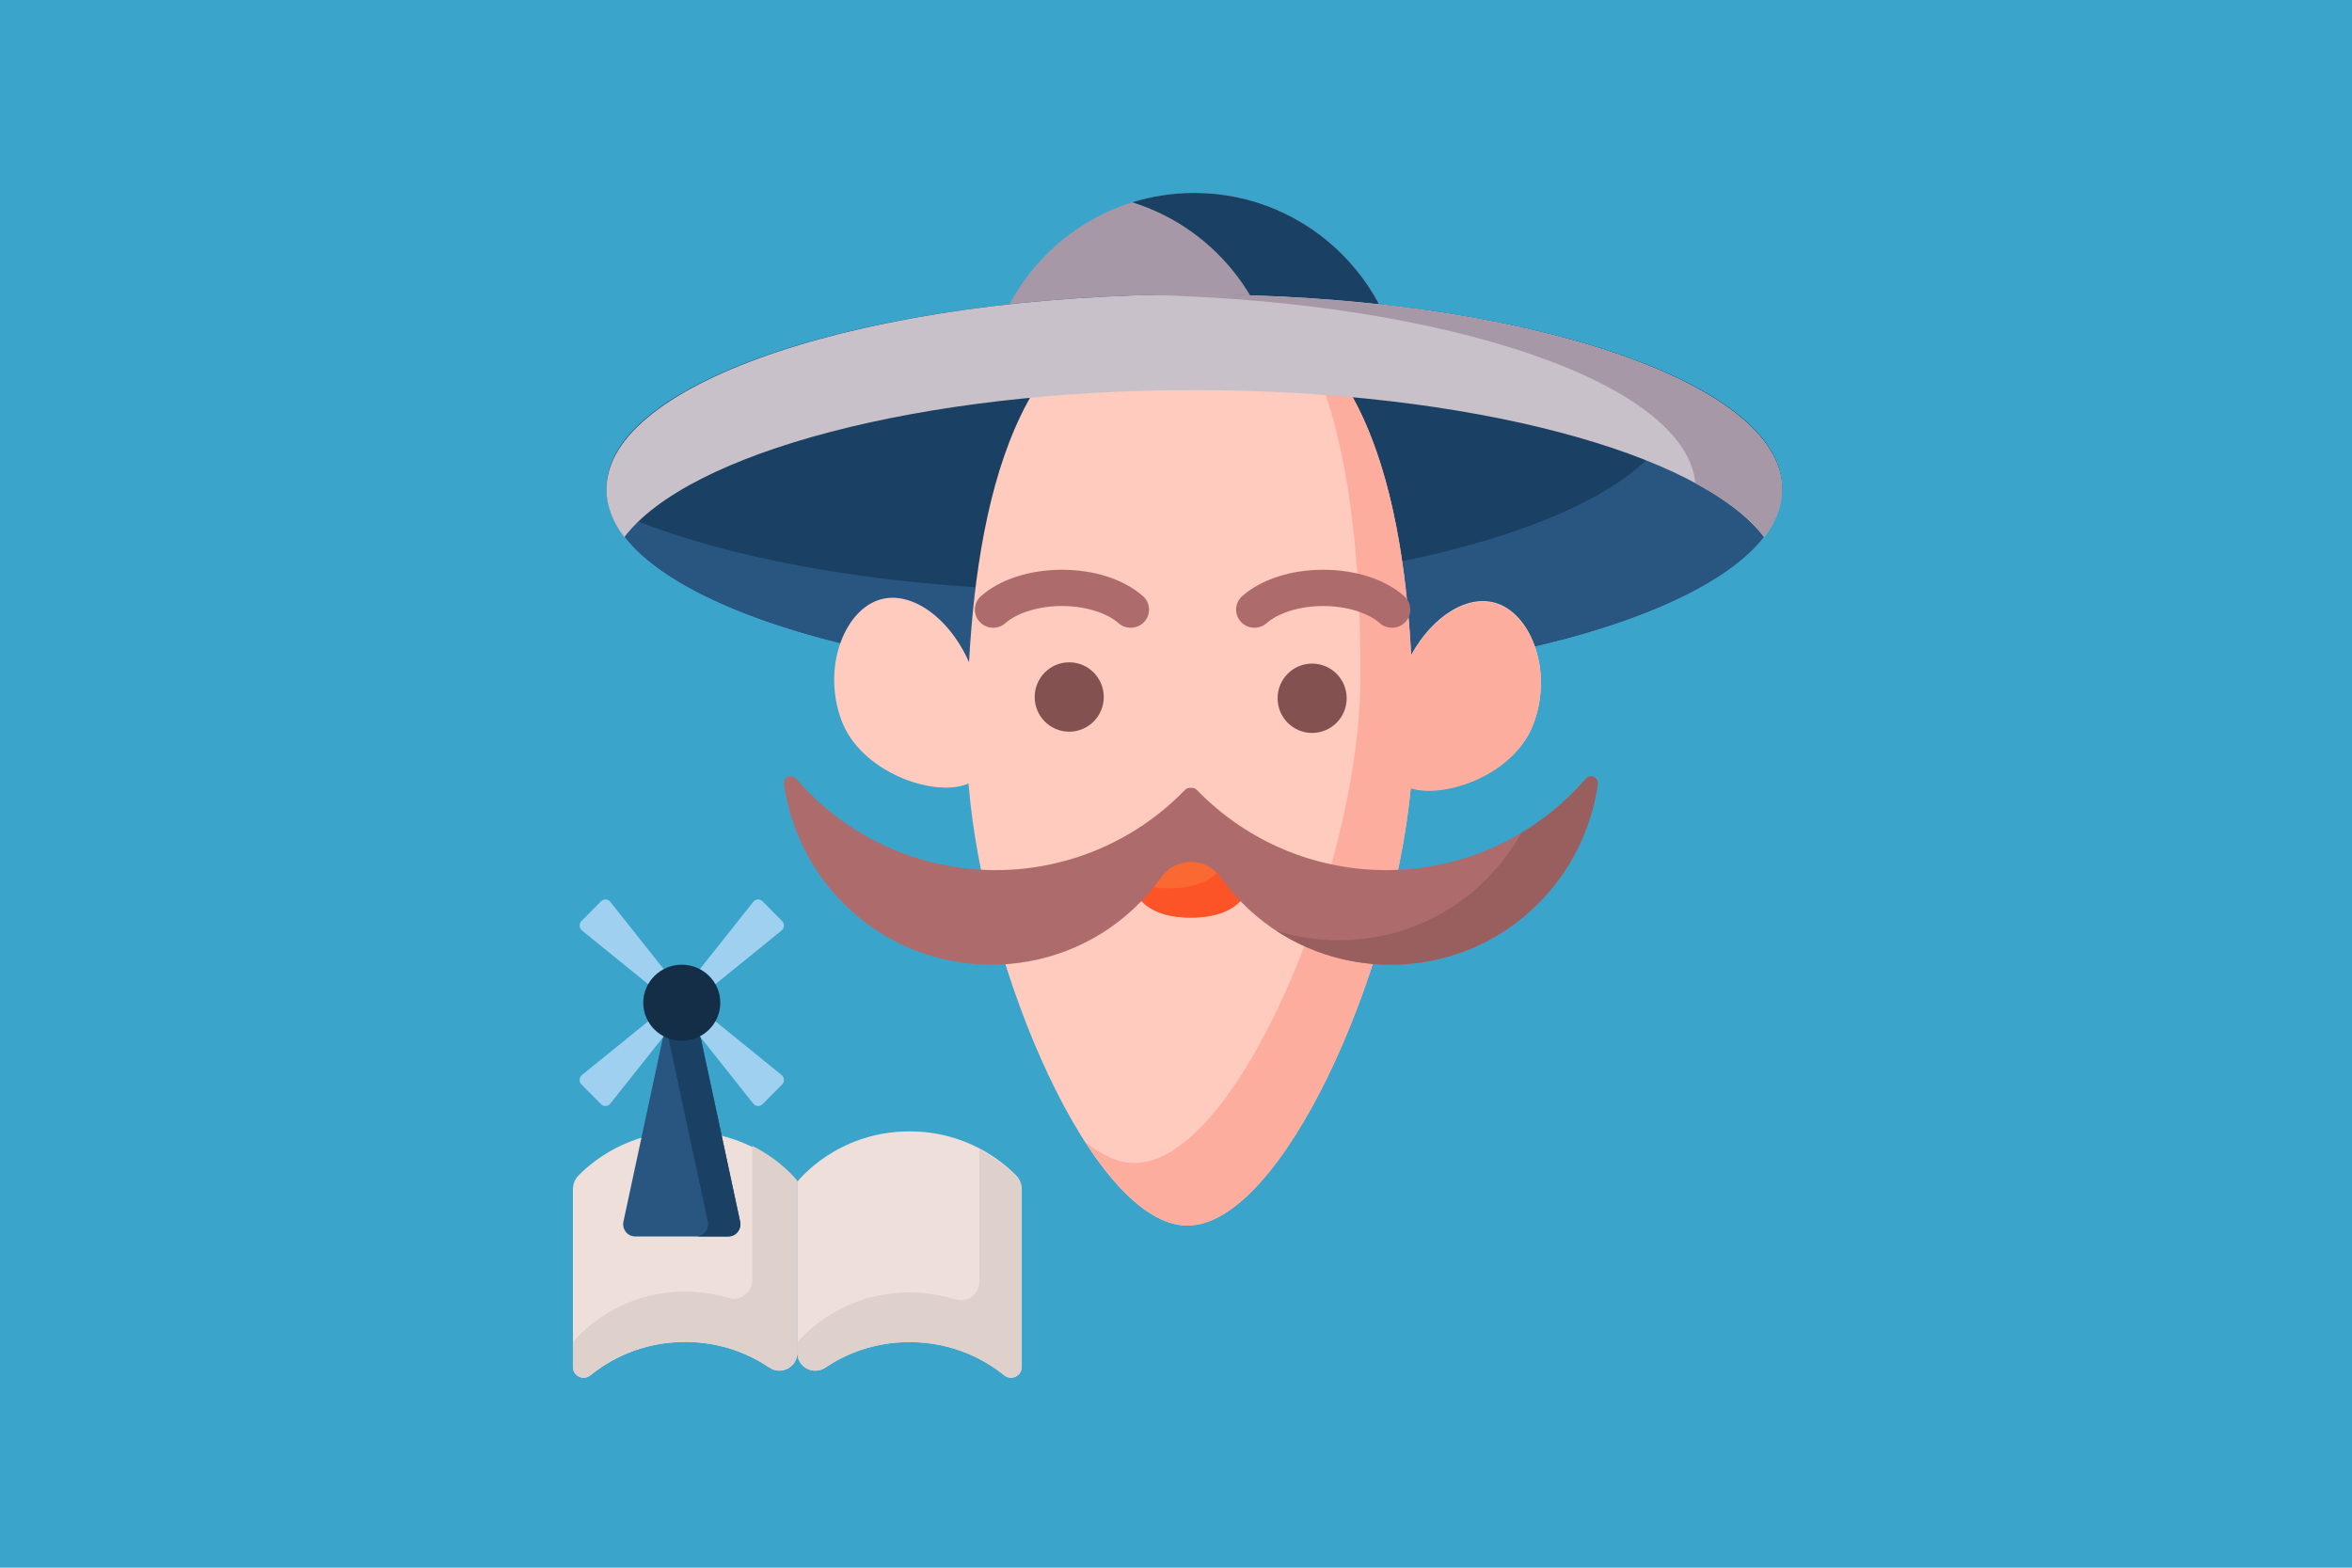
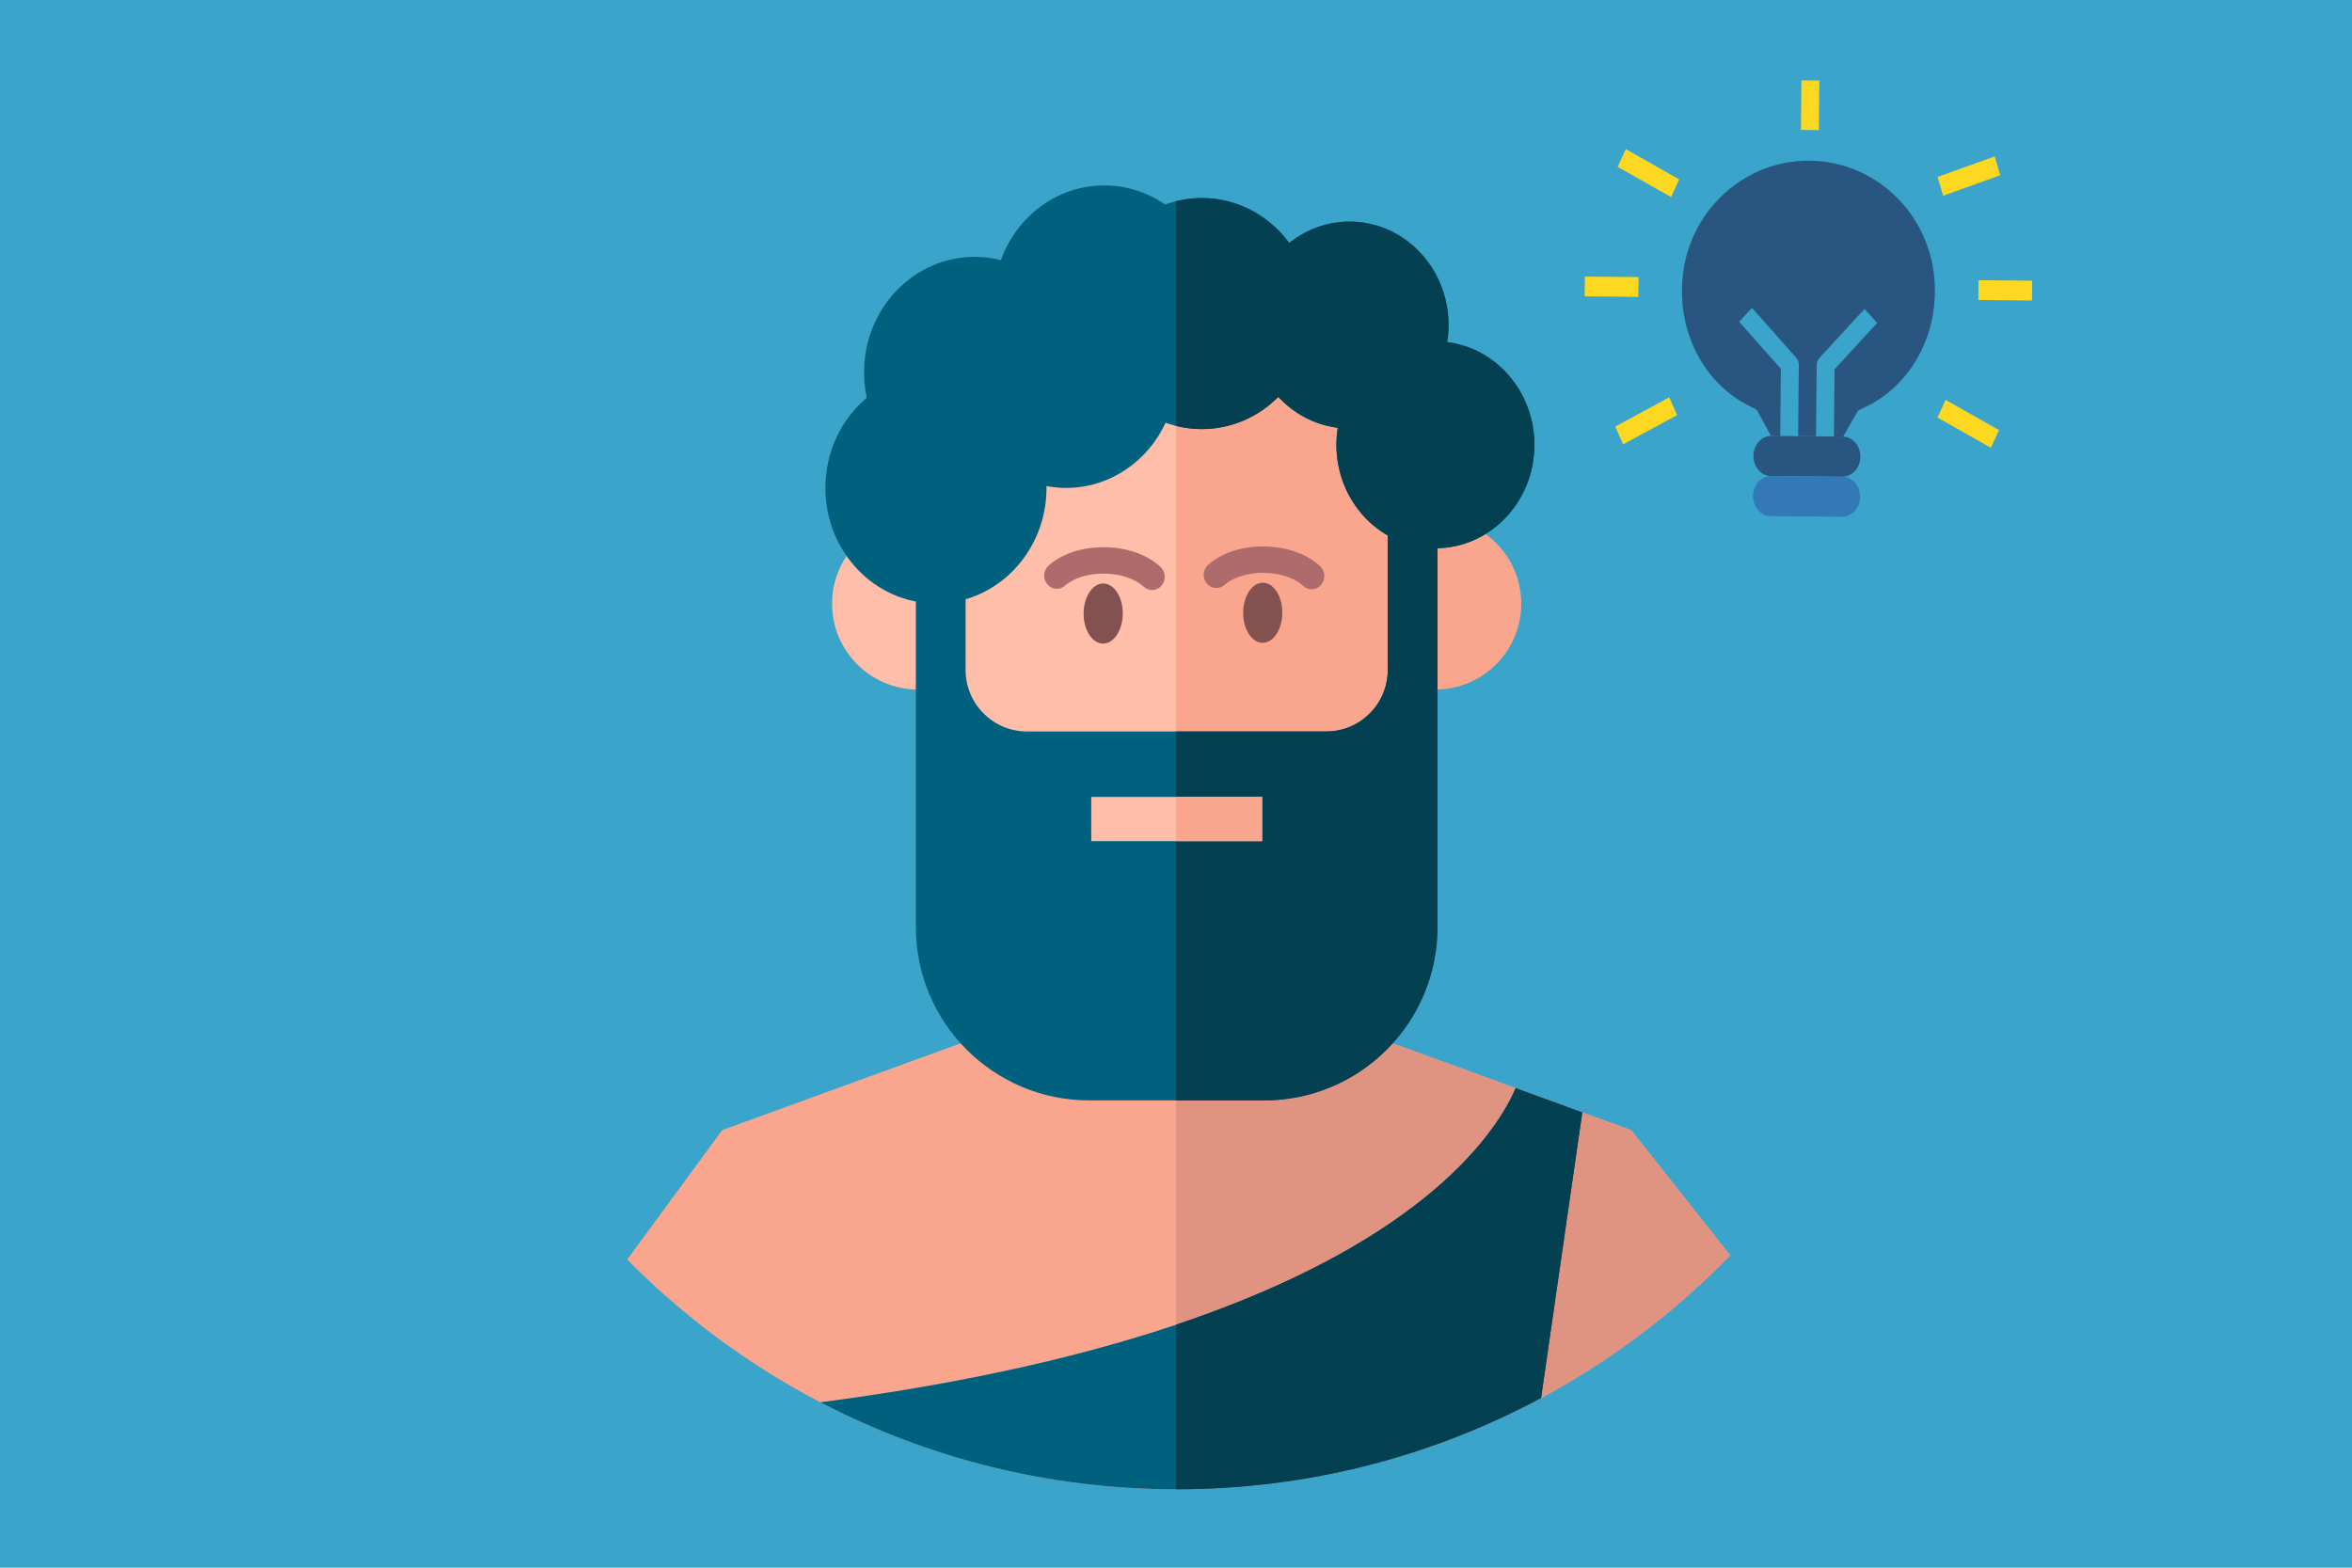
<svg xmlns="http://www.w3.org/2000/svg" width="780" height="520" viewBox="0 0 780 520" fill="none">
  <rect width="780" height="520" fill="#3BA4CA" />
-   <path d="M396.054 203.413C434.396 203.413 465.479 172.204 465.479 133.706C465.479 95.209 434.396 64 396.054 64C357.712 64 326.629 95.209 326.629 133.706C326.629 172.204 357.712 203.413 396.054 203.413Z" fill="#A698A6" />
-   <path d="M396.05 64C388.896 64 381.998 65.088 375.504 67.106C403.818 75.9 424.387 102.391 424.387 133.706C424.387 165.022 403.818 191.512 375.504 200.307C381.998 202.324 388.897 203.413 396.05 203.413C434.395 203.413 465.479 172.204 465.479 133.706C465.478 95.208 434.394 64 396.05 64V64Z" fill="#1A4063" />
-   <path d="M396.054 226.248C503.72 226.248 591 197.46 591 161.95C591 126.439 503.72 97.651 396.054 97.651C288.388 97.651 201.108 126.439 201.108 161.95C201.108 197.46 288.388 226.248 396.054 226.248Z" fill="#1A4063" />
-   <path d="M555.226 125.294C555.919 127.489 556.279 129.716 556.279 131.972C556.279 167.316 469.012 195.968 361.362 195.968C295.645 195.968 237.528 185.29 202.219 168.93C212.391 201.135 295.303 226.248 396.083 226.248C503.733 226.248 591 197.595 591 162.251C591 148.484 577.756 135.732 555.226 125.294Z" fill="#285680" />
-   <path d="M497.073 200.363C487.364 196.61 475.241 203.996 467.98 217.259C464.959 160.068 450.009 98.703 395.266 98.853C339.53 99.007 324.556 161.843 321.361 219.648C314.56 204.31 301.373 195.264 290.862 199.203C279.691 203.389 272.707 221.802 279.045 238.913C285.384 256.023 309.241 264.37 320.412 260.184C320.682 260.083 320.936 259.968 321.19 259.854C326.163 322.149 362.648 406.608 393.79 406.523C424.808 406.438 461.992 323.448 467.836 261.353C479.317 264.883 502.142 256.775 508.479 240.195C514.994 223.15 508.2 204.665 497.073 200.363V200.363Z" fill="#FFCBBE" />
-   <path d="M497.084 200.577C487.385 196.828 475.273 204.205 468.017 217.454C465.78 175.145 457.003 130.123 430.385 109.67C447.87 140.242 451.349 187.199 451.15 225.589C450.827 288.236 409.982 385.685 376.378 385.777C370.999 385.792 365.461 383.272 359.953 378.79C370.813 395.651 382.694 406.553 393.886 406.523C424.879 406.438 462.032 323.534 467.871 261.503C479.343 265.03 502.149 256.93 508.481 240.367C514.991 223.341 508.203 204.875 497.084 200.577V200.577Z" fill="#FDAD9D" />
-   <path d="M366.043 231.251C366.074 224.897 360.972 219.72 354.646 219.688C348.32 219.657 343.166 224.782 343.134 231.136C343.103 237.49 348.205 242.667 354.531 242.699C360.857 242.73 366.011 237.605 366.043 231.251Z" fill="#845151" />
-   <path d="M446.599 231.669C446.63 225.315 441.528 220.138 435.202 220.107C428.876 220.075 423.722 225.2 423.69 231.554C423.658 237.908 428.761 243.085 435.087 243.117C441.413 243.148 446.567 238.023 446.599 231.669Z" fill="#845151" />
-   <path d="M329.372 208.22C327.694 208.22 326.026 207.537 324.826 206.197C322.6 203.713 322.831 199.914 325.341 197.711C331.654 192.169 341.436 188.991 352.177 188.991C362.919 188.991 372.7 192.169 379.014 197.711C381.524 199.913 381.754 203.712 379.528 206.197C377.302 208.681 373.465 208.91 370.955 206.706C366.955 203.195 359.76 201.014 352.177 201.014C344.595 201.014 337.4 203.195 333.4 206.706C332.244 207.721 330.805 208.22 329.372 208.22V208.22Z" fill="#AD6B6B" />
-   <path d="M461.626 208.22C460.193 208.22 458.755 207.722 457.598 206.706C453.597 203.195 446.402 201.014 438.821 201.014C431.239 201.014 424.044 203.195 420.043 206.706C417.533 208.91 413.695 208.68 411.469 206.198C409.243 203.713 409.473 199.914 411.982 197.711C418.297 192.169 428.078 188.991 438.82 188.991C449.562 188.991 459.343 192.169 465.657 197.711C468.167 199.913 468.397 203.713 466.171 206.198C464.972 207.537 463.303 208.22 461.626 208.22V208.22Z" fill="#AD6B6B" />
-   <path d="M414.382 293.326L394.943 273.119L375.504 293.326C375.504 293.326 376.969 304.367 394.943 304.367C412.917 304.367 414.382 293.326 414.382 293.326Z" fill="#FA6931" />
-   <path d="M406.597 285.138C405.418 288.203 401.314 294.648 387.612 294.648C382.641 294.648 378.938 293.797 376.175 292.569L375.504 293.27C375.504 293.27 376.969 304.367 394.943 304.367C412.917 304.367 414.382 293.27 414.382 293.27L406.597 285.138Z" fill="#FC5327" />
-   <path d="M525.905 258.293C524.436 259.992 522.892 261.646 521.27 263.251C486.62 297.532 430.961 297.007 396.953 262.078C396.935 262.059 396.918 262.041 396.9 262.023C396.327 261.433 395.607 261.247 394.943 261.349C394.278 261.247 393.558 261.432 392.986 262.023C392.968 262.041 392.95 262.059 392.932 262.078C358.925 297.007 303.267 297.532 268.616 263.251C266.994 261.646 265.449 259.992 263.98 258.293C262.493 256.575 259.683 257.842 260.006 260.1C262.201 275.403 269.409 290.104 281.633 301.491C308.09 326.135 349.387 326.168 375.847 301.527C379.377 298.24 382.488 294.681 385.182 290.915C389.959 284.234 399.928 284.234 404.705 290.915C407.398 294.681 410.509 298.24 414.039 301.527C440.5 326.168 481.796 326.135 508.254 301.491C520.478 290.104 527.686 275.403 529.88 260.1C530.203 257.843 527.392 256.575 525.905 258.293V258.293Z" fill="#AD6B6B" />
-   <path d="M525.957 258.276C524.474 259.993 522.913 261.666 521.273 263.289C516.122 268.386 510.497 272.694 504.557 276.253C500.941 282.741 496.235 288.774 490.409 294.06C471.756 310.981 446.008 315.828 423.269 308.735C449.104 325.651 483.998 323.534 507.566 302.154C520.208 290.686 527.644 275.725 529.88 260.14C530.203 257.89 527.438 256.562 525.957 258.276V258.276Z" fill="#995E5E" />
-   <path d="M396.054 129.394C487.206 129.394 563.738 150.142 585.073 178.174C588.938 173.096 591 167.779 591 162.303C591 126.597 503.72 97.651 396.054 97.651C288.389 97.651 201.108 126.596 201.108 162.302C201.108 167.779 203.17 173.096 207.035 178.174C228.371 150.142 304.902 129.394 396.054 129.394V129.394Z" fill="#C8C1C9" />
-   <path d="M395.392 97.651C390.571 97.651 385.792 97.711 381.058 97.825C480.392 100.203 559.151 127.096 562.228 160.288C572.395 165.765 580.17 171.779 585.053 178.174C588.931 173.096 591 167.779 591 162.303C591 126.596 503.424 97.651 395.392 97.651Z" fill="#A698A6" />
-   <path d="M264.423 448.687C264.423 453.478 259.097 456.289 255.131 453.618C248.868 449.4 239.5 445.139 227.212 445.139C212.372 445.139 201.792 451.352 195.796 456.2C193.463 458.086 190 456.427 190 453.422V394.493C190 392.775 190.666 391.127 191.865 389.899C196.241 385.422 208.248 375.275 227.212 375.275C251.543 375.275 264.424 391.979 264.424 391.979V448.687H264.423Z" fill="#EEDFDA" />
-   <path d="M338.846 453.422C338.846 456.426 335.383 458.086 333.051 456.201C327.054 451.353 316.475 445.139 301.635 445.139C289.346 445.139 279.979 449.4 273.716 453.618C269.75 456.289 264.424 453.478 264.424 448.687V391.979C264.424 391.979 277.305 375.275 301.636 375.275C320.6 375.275 332.607 385.422 336.982 389.899C338.182 391.127 338.848 392.775 338.848 394.493V453.422H338.846Z" fill="#EEDFDA" />
-   <path d="M324.764 381.284V425.179C324.764 429.307 320.754 432.259 316.81 431.014C312.392 429.62 307.329 428.709 301.637 428.709C277.305 428.709 264.424 445.33 264.424 445.33V448.729C264.424 453.496 269.75 456.293 273.716 453.635C279.979 449.438 289.347 445.198 301.636 445.198C316.476 445.198 327.056 451.38 333.052 456.205C335.384 458.08 338.848 456.429 338.848 453.44V394.806C338.848 393.08 338.162 391.431 336.949 390.201C334.752 387.972 330.661 384.352 324.764 381.284V381.284Z" fill="#DED0CB" />
-   <path d="M249.502 380.083V424.596C249.502 428.731 245.557 431.696 241.626 430.514C237.389 429.24 232.58 428.421 227.212 428.421C202.881 428.421 190 445.211 190 445.211V453.404C190 456.423 193.463 458.091 195.795 456.196C201.792 451.323 212.372 445.078 227.212 445.078C239.501 445.078 248.869 449.361 255.131 453.601C259.097 456.286 264.424 453.46 264.424 448.645V391.646C264.425 391.645 259.33 385.011 249.502 380.083V380.083Z" fill="#DED0CB" />
-   <path d="M241.555 410.128H210.647C208.104 410.128 206.212 407.73 206.756 405.196L220.398 341.624H231.795L245.446 405.196C245.991 407.73 244.099 410.128 241.555 410.128Z" fill="#285680" />
-   <path d="M245.446 405.196L231.815 341.624H221.103L234.735 405.196C235.279 407.73 233.389 410.128 230.85 410.128H241.561C244.101 410.128 245.99 407.73 245.446 405.196Z" fill="#1A4063" />
-   <path d="M259.368 305.511L252.904 298.976C252.025 298.087 250.577 298.167 249.799 299.148L226.1 329.013L202.402 299.148C201.624 298.167 200.176 298.087 199.297 298.976L192.833 305.511C191.954 306.4 192.033 307.864 193.003 308.65L222.543 332.61L193.003 356.57C192.033 357.356 191.954 358.82 192.833 359.709L199.297 366.244C200.176 367.133 201.624 367.053 202.402 366.072L226.101 336.207L249.8 366.072C250.578 367.053 252.026 367.133 252.905 366.244L259.369 359.709C260.248 358.82 260.169 357.356 259.199 356.57L229.658 332.61L259.199 308.65C260.168 307.864 260.248 306.4 259.368 305.511Z" fill="#9FD0EF" />
-   <path d="M226.101 345.229C233.156 345.229 238.875 339.58 238.875 332.61C238.875 325.641 233.156 319.991 226.101 319.991C219.046 319.991 213.327 325.641 213.327 332.61C213.327 339.58 219.046 345.229 226.101 345.229Z" fill="#142E47" />
+   <path d="M573.801 416.395L540.961 374.875L439.027 337.754C429.625 334.328 423.371 325.391 423.371 315.383V293.305H357.074V315.383C357.074 325.391 350.82 334.328 341.418 337.754L239.484 374.875L208 417.785C254.418 464.832 318.91 494 390.223 494C462.234 494 527.289 464.254 573.801 416.395V416.395Z" fill="#FAA68E" />
+   <path d="M540.961 374.875L439.027 337.754C429.625 334.328 423.371 325.391 423.371 315.383V293.305H390.031V493.996C390.094 493.996 390.16 494 390.223 494C462.234 494 527.289 464.254 573.805 416.395L540.961 374.875Z" fill="#E09380" />
+   <path d="M390.223 494C433.934 494 475.07 483.023 511.066 463.707L524.738 368.969L502.664 360.93C494.711 379.363 454.785 441.223 272.062 465.141C307.414 483.57 347.598 494 390.223 494Z" fill="#00617E" />
+   <path d="M502.664 360.93C496.836 374.437 473.828 411.273 390.031 439.402V494H390.223C433.934 494 475.07 483.023 511.066 463.707L524.738 368.969L502.664 360.93Z" fill="#034051" />
+   <path d="M332.891 200.238C332.891 215.965 320.145 228.711 304.418 228.711C288.695 228.711 275.949 215.965 275.949 200.238C275.949 184.516 288.695 171.77 304.418 171.77C320.145 171.77 332.891 184.516 332.891 200.238Z" fill="#FFBEAA" />
+   <path d="M504.496 200.238C504.496 215.965 491.75 228.711 476.027 228.711C460.301 228.711 447.555 215.965 447.555 200.238C447.555 184.516 460.301 171.77 476.027 171.77C491.75 171.77 504.496 184.516 504.496 200.238Z" fill="#FAA68E" />
+   <path d="M428.133 306.836L409.121 316.602C397.258 322.695 383.188 322.695 371.328 316.602L352.316 306.836C324.141 292.359 306.426 263.348 306.426 231.672V157.562C306.426 111.281 343.941 73.762 390.227 73.762C436.504 73.762 474.023 111.281 474.023 157.562V231.672C474.023 263.348 456.309 292.363 428.133 306.836V306.836Z" fill="#FFBEAA" />
+   <path d="M390.223 73.762C390.16 73.762 390.094 73.766 390.031 73.766V321.164C396.578 321.195 403.129 319.68 409.121 316.602L428.133 306.836C456.309 292.359 474.023 263.348 474.023 231.672V157.562C474.023 111.281 436.504 73.762 390.223 73.762V73.762Z" fill="#FAA68E" />
+   <path d="M320.223 222.238V171.77H303.723V307.504C303.723 339.258 329.465 365 361.219 365H419.227C450.98 365 476.723 339.258 476.723 307.504V171.77H460.223V222.238C460.223 233.5 451.094 242.629 439.832 242.629H340.609C329.352 242.629 320.223 233.5 320.223 222.238V222.238Z" fill="#00617E" />
+   <path d="M460.223 171.77V222.238C460.223 233.5 451.094 242.629 439.832 242.629H390.031V365H419.227C450.98 365 476.723 339.258 476.723 307.504V171.77H460.223Z" fill="#034051" />
+   <path d="M361.891 264.332H418.559V279H361.891V264.332Z" fill="#FFBEAA" />
+   <path d="M390.031 264.332H418.559V279H390.031V264.332Z" fill="#FAA68E" />
+   <path d="M479.938 113.469C480.227 111.629 480.387 109.742 480.387 107.816C480.387 88.863 465.688 73.5 447.555 73.5C440.035 73.5 433.109 76.148 427.574 80.594C420.871 71.527 410.367 65.68 398.559 65.68C394.301 65.68 390.219 66.445 386.418 67.84C380.625 63.836 373.688 61.5 366.223 61.5C350.535 61.5 337.152 71.801 331.918 86.285C329.129 85.574 326.219 85.191 323.223 85.191C302.973 85.191 286.555 102.352 286.555 123.516C286.555 126.414 286.875 129.234 287.457 131.945C279.086 138.969 273.723 149.746 273.723 161.84C273.723 183.008 290.137 200.164 310.391 200.164C330.641 200.164 347.059 183.008 347.059 161.84C347.059 161.637 347.043 161.43 347.043 161.227C349.156 161.621 351.332 161.84 353.559 161.84C368.078 161.84 380.625 153.02 386.562 140.223C390.324 141.582 394.355 142.328 398.559 142.328C408.41 142.328 417.352 138.258 423.938 131.648C429.059 137.187 435.941 140.93 443.645 141.887C443.352 143.723 443.191 145.609 443.191 147.535C443.191 166.488 457.895 181.855 476.027 181.855C494.16 181.855 508.859 166.488 508.859 147.535C508.859 129.969 496.223 115.492 479.938 113.469V113.469Z" fill="#00617E" />
+   <path d="M479.938 113.469C480.227 111.629 480.387 109.742 480.387 107.816C480.387 88.863 465.688 73.5 447.555 73.5C440.035 73.5 433.109 76.148 427.574 80.594C420.871 71.527 410.367 65.68 398.559 65.68C395.621 65.68 392.77 66.055 390.031 66.738V141.273C392.77 141.961 395.621 142.332 398.559 142.332C408.41 142.332 417.352 138.262 423.938 131.648C429.059 137.191 435.941 140.93 443.645 141.887C443.352 143.727 443.191 145.613 443.191 147.539C443.191 166.492 457.895 181.855 476.027 181.855C494.16 181.855 508.859 166.492 508.859 147.539C508.859 129.969 496.223 115.492 479.938 113.469V113.469Z" fill="#034051" />
+   <path d="M425.257 203.287C425.284 197.782 422.4 193.305 418.814 193.287C415.229 193.269 412.3 197.717 412.272 203.222C412.245 208.727 415.129 213.204 418.715 213.222C422.301 213.24 425.23 208.792 425.257 203.287Z" fill="#845151" />
+   <path d="M434.925 195.455C433.932 195.443 432.942 195.067 432.15 194.318C429.412 191.726 424.451 190.075 419.201 190.008C413.951 189.941 408.948 191.465 406.146 193.986C404.387 195.568 401.732 195.367 400.213 193.54C398.695 191.712 398.889 188.948 400.647 187.366C405.071 183.388 411.873 181.16 419.312 181.255C426.75 181.35 433.493 183.75 437.814 187.84C439.531 189.466 439.656 192.234 438.091 194.023C437.248 194.987 436.086 195.47 434.925 195.455V195.455Z" fill="#AD6B6B" />
+   <path d="M372.345 203.542C372.372 198.037 369.488 193.56 365.902 193.542C362.316 193.524 359.387 197.971 359.36 203.476C359.333 208.981 362.217 213.458 365.803 213.476C369.388 213.494 372.317 209.046 372.345 203.542Z" fill="#845151" />
+   <path d="M382.013 195.71C381.02 195.697 380.029 195.322 379.238 194.572C376.5 191.98 371.538 190.329 366.288 190.262C361.038 190.195 356.036 191.719 353.233 194.24C351.475 195.823 348.819 195.621 347.3 193.795C345.783 191.966 345.977 189.202 347.735 187.621C352.159 183.642 358.961 181.415 366.399 181.509C373.838 181.604 380.581 184.005 384.902 188.095C386.619 189.72 386.743 192.488 385.179 194.278C384.336 195.242 383.174 195.725 382.013 195.71V195.71Z" fill="#AD6B6B" />
+   <path d="M600.131 53.304C576.976 53.09 558.029 72.097 557.811 95.757C557.417 112.986 566.795 128.685 581.405 135.253L582.596 135.973L587.308 144.585L611.265 144.806L616.136 136.283L617.34 135.585C632.068 129.288 641.735 113.765 641.66 96.531C641.878 72.871 623.285 53.518 600.131 53.304Z" fill="#285680" />
+   <path d="M596.265 150.602L590.33 150.547L590.591 122.325L576.767 106.724L581.005 102.115L595.69 118.687C596.241 119.308 596.546 120.147 596.538 121.019L596.265 150.602Z" fill="#3BA4CA" />
+   <path d="M608.134 150.712L602.199 150.657L602.473 121.074C602.481 120.202 602.801 119.369 603.363 118.758L618.352 102.46L622.504 107.146L608.394 122.489L608.134 150.712Z" fill="#3BA4CA" />
+   <path d="M587.461 144.587L611.113 144.805C614.379 144.835 616.998 147.839 616.964 151.514C616.93 155.19 614.256 158.145 610.99 158.115L587.338 157.896C584.072 157.866 581.452 154.862 581.486 151.187C581.52 147.511 584.195 144.557 587.461 144.587Z" fill="#285680" />
+   <path d="M587.338 157.896L610.99 158.115C614.256 158.145 616.875 161.148 616.841 164.824C616.807 168.499 614.133 171.454 610.867 171.424L587.215 171.206C583.949 171.176 581.329 168.172 581.363 164.496C581.397 160.821 584.072 157.866 587.338 157.896Z" fill="#3379B8" />
+   <path d="M536.466 55.333L539.175 49.477L556.888 59.503L554.179 65.359L536.466 55.333Z" fill="#FCD821" />
+   <path d="M642.576 58.675L661.523 51.873L663.343 58.127L644.396 64.929L642.576 58.675Z" fill="#FCD821" />
+   <path d="M525.588 91.741L543.391 91.905L543.331 98.479L525.527 98.315L525.588 91.741Z" fill="#FCD821" />
+   <path d="M656.148 92.946L673.951 93.111L673.89 99.685L656.087 99.52L656.148 92.946Z" fill="#FCD821" />
+   <path d="M535.672 141.489L553.566 131.793L556.166 137.698L538.271 147.395L535.672 141.489Z" fill="#FCD821" />
+   <path d="M642.521 138.495L645.23 132.639L662.942 142.664L660.234 148.521L642.521 138.495Z" fill="#FCD821" />
+   <path d="M597.409 26.658L603.344 26.712L603.192 43.148L597.258 43.093L597.409 26.658Z" fill="#FCD821" />
</svg>
